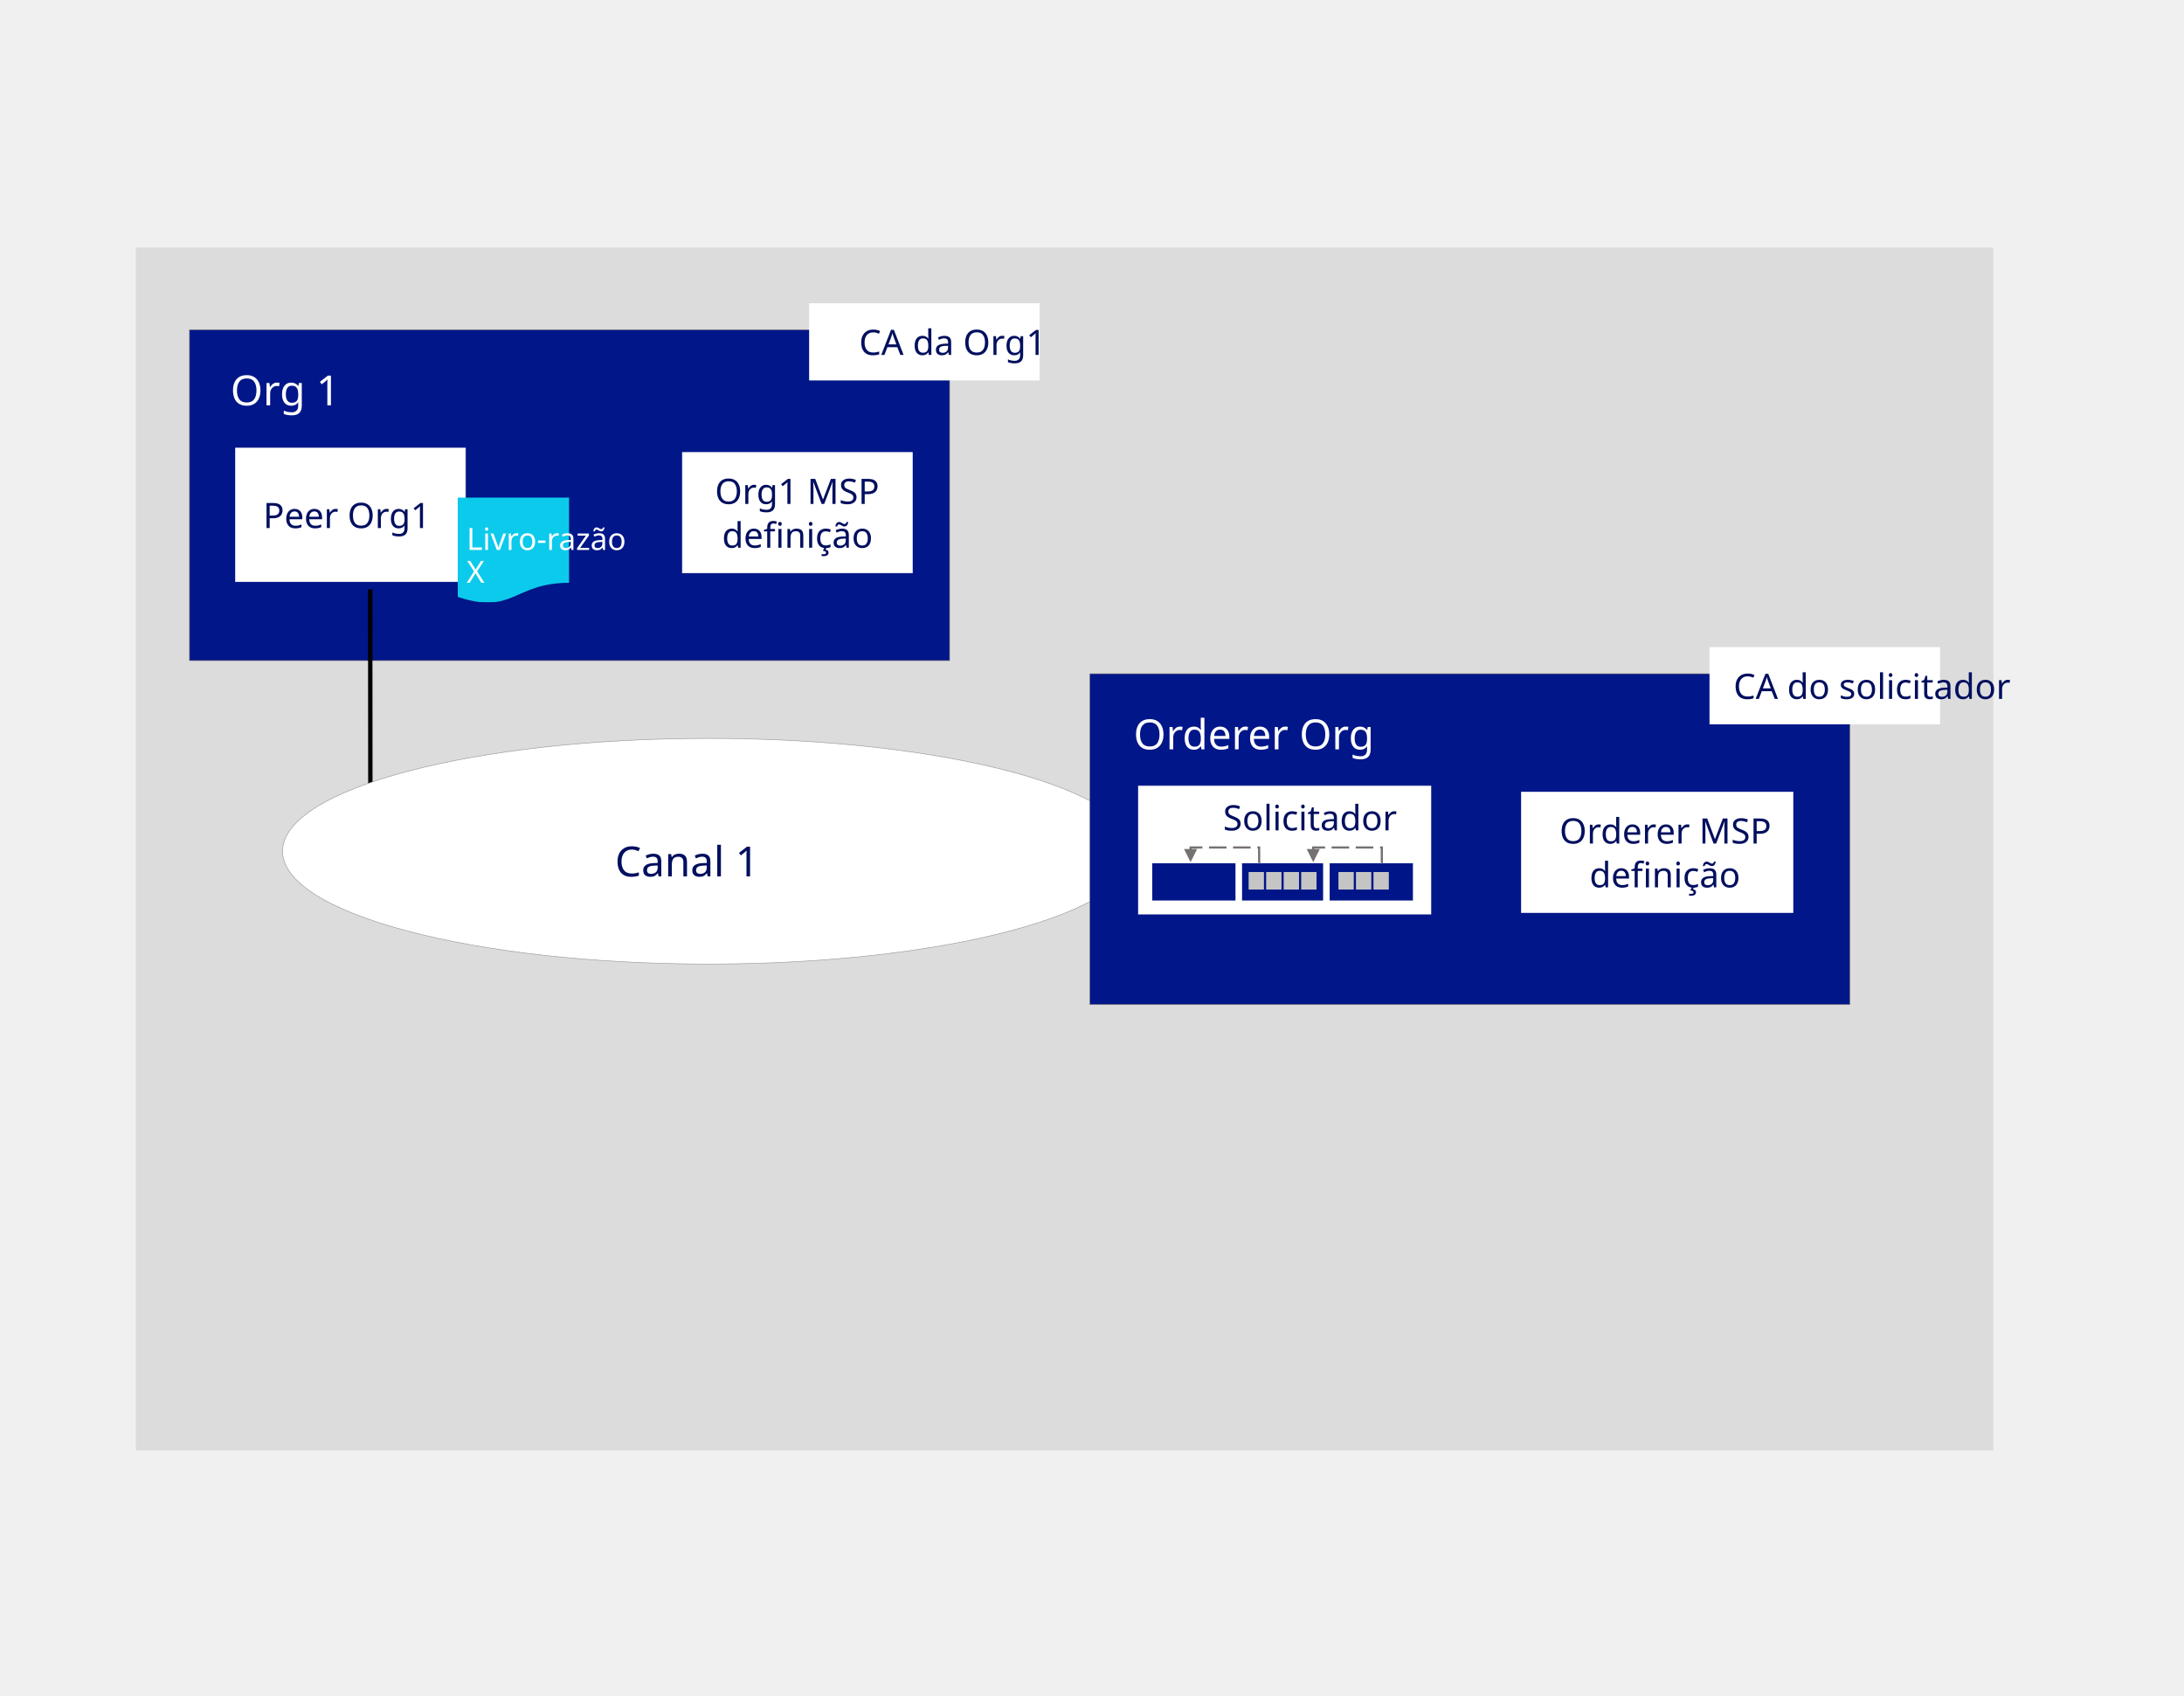
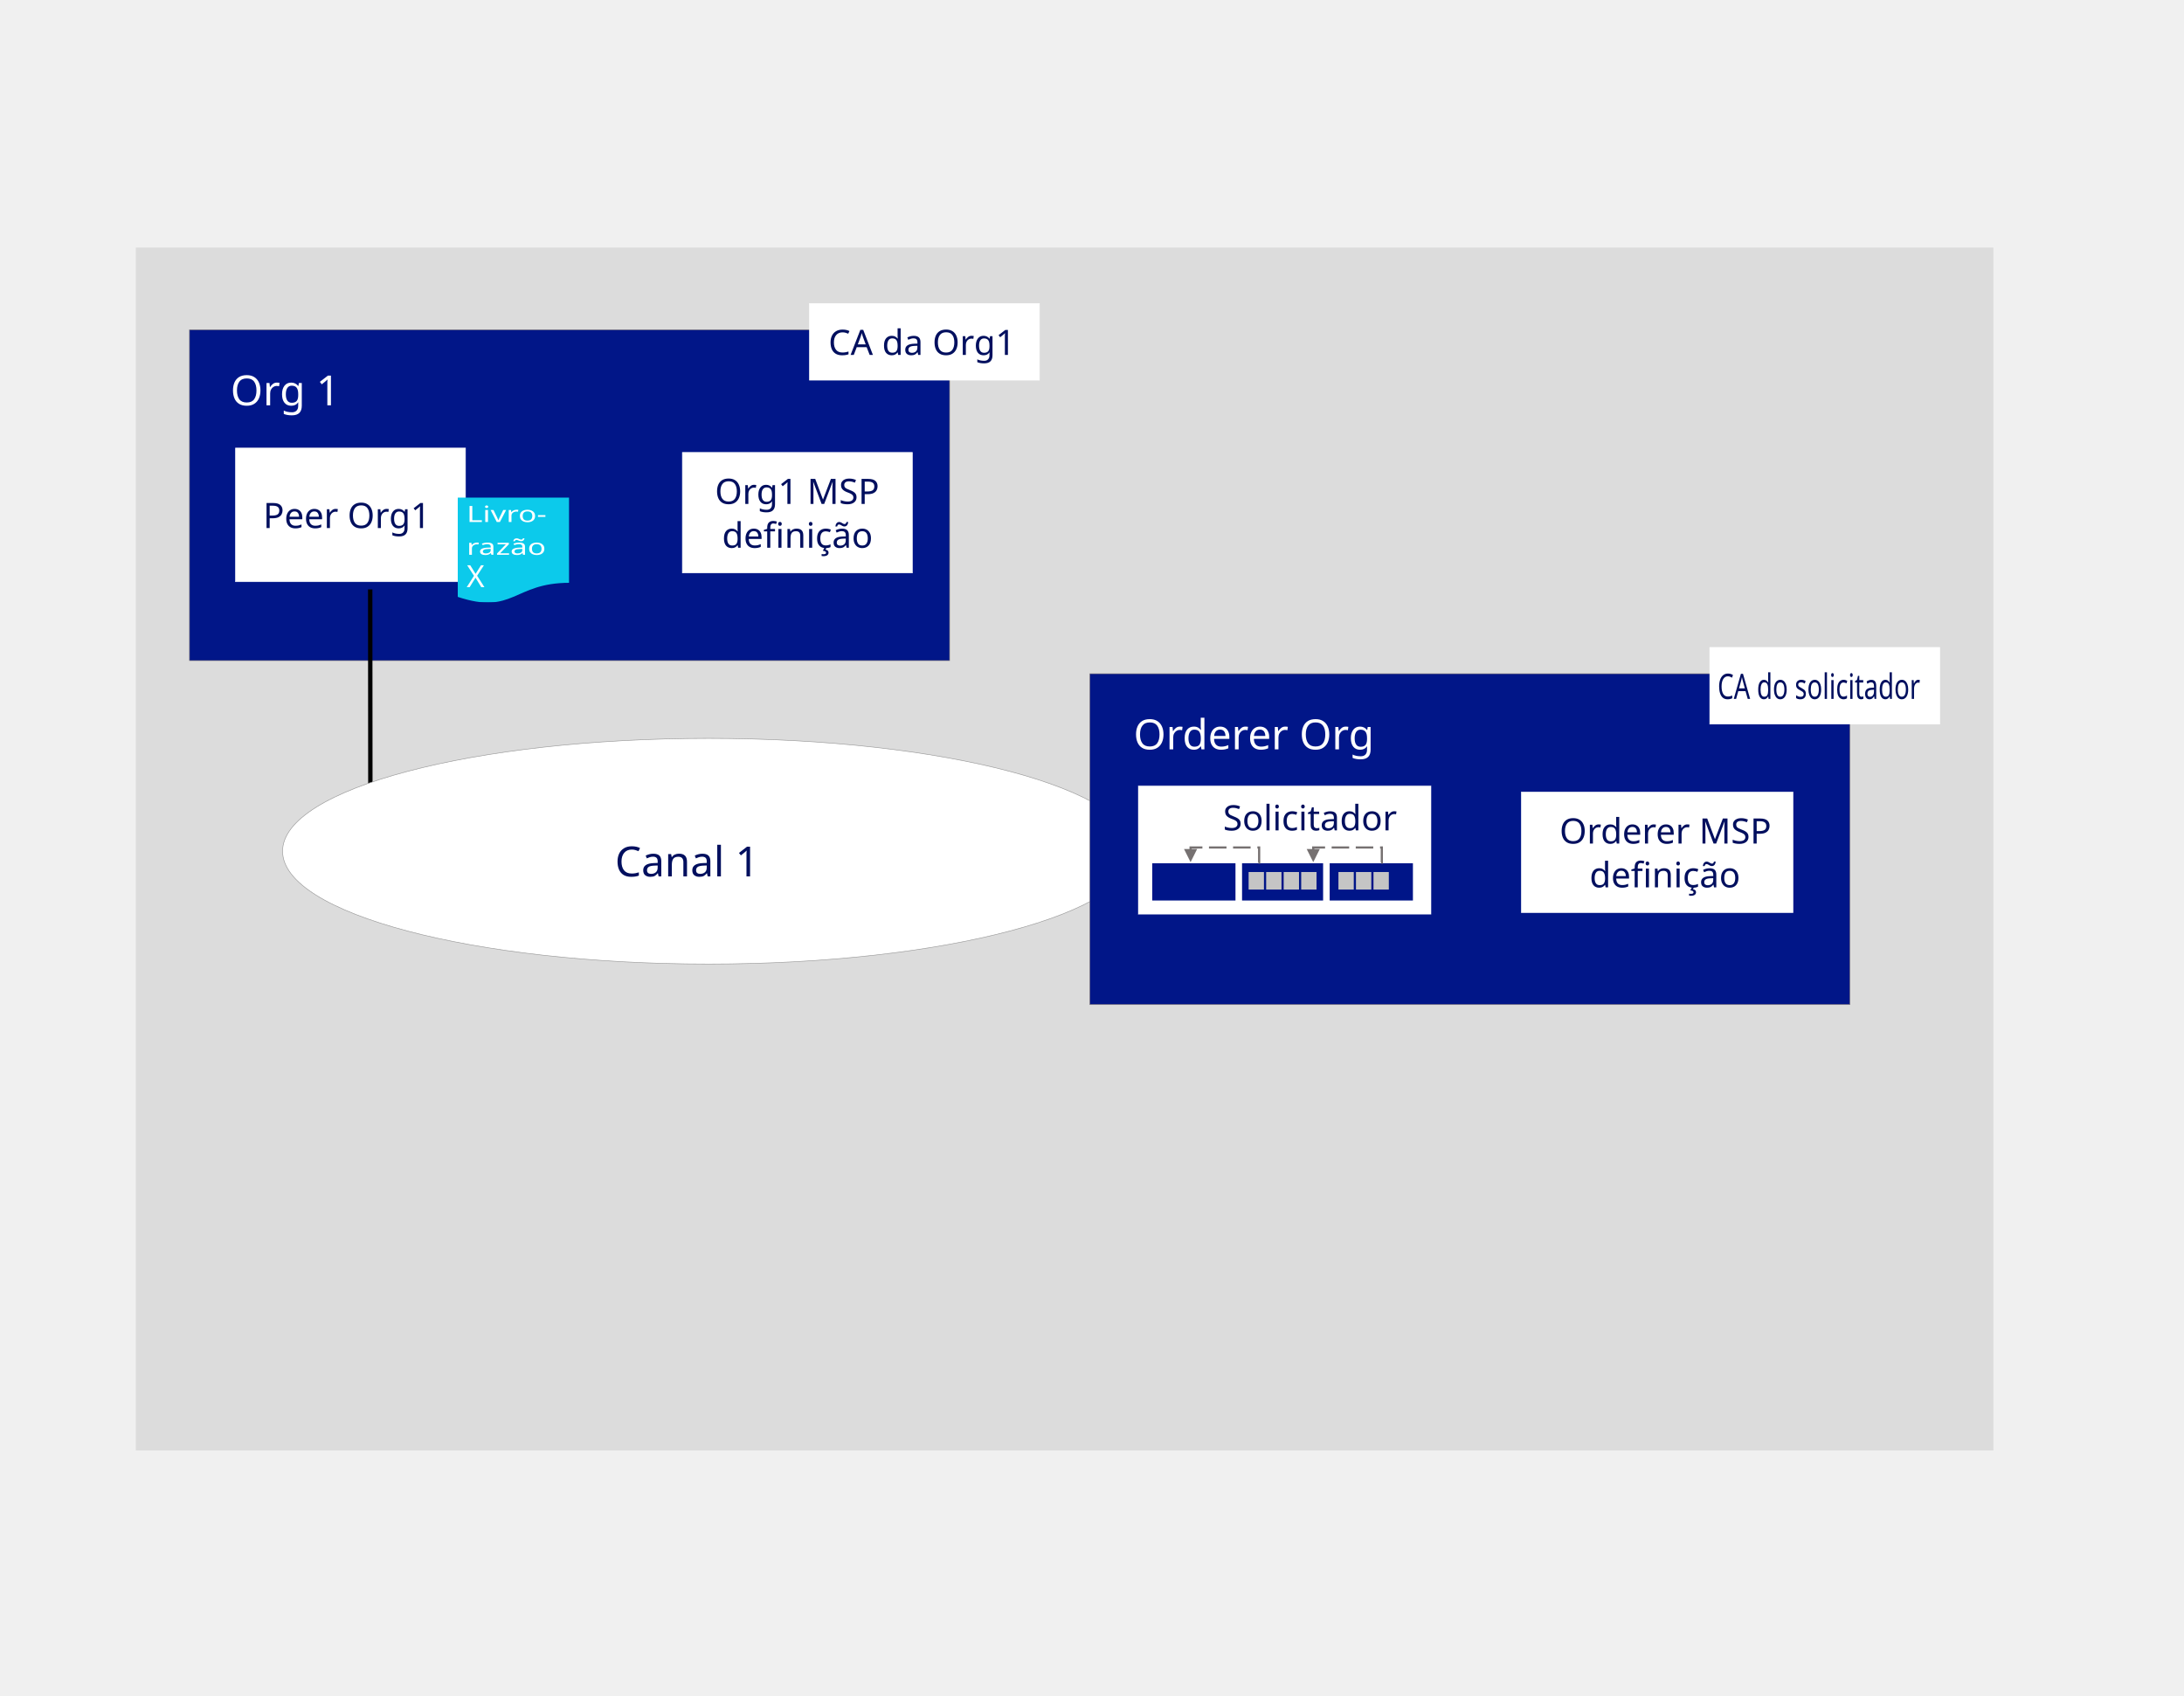
<svg xmlns="http://www.w3.org/2000/svg" version="1.1" id="Layer_1" x="0px" y="0px" viewBox="0 0 997 774" style="enable-background:new 0 0 997 774;" xml:space="preserve">
-   <style type="text/css">
+   <defs id="defs86" />
+   <style type="text/css" id="style3">
	.st0{fill:#DCDCDC;}
	.st1{fill:#5A6872;}
	.st2{fill:#011688;stroke:#857B7B;stroke-width:0.25;}
	.st3{fill:#FFFFFF;}
	.st4{font-family:'IBMPlexSans-Medium';}
	.st5{font-size:19px;}
	.st6{fill:#FFFFFF;stroke:#FFFFFF;stroke-width:0.25;}
	.st7{fill:#010F5E;}
	.st8{font-size:16px;}
	.st9{fill:#565656;stroke:#000000;stroke-miterlimit:10;}
	.st10{fill:#FFFFFF;stroke:#979797;stroke-width:0.25;}
	.st11{filter:url(#Adobe_OpacityMaskFilter);}
	.st12{mask:url(#mask-2_1_);fill:#0CCAEB;}
	.st13{font-size:14px;}
	.st14{filter:url(#Adobe_OpacityMaskFilter_1_);}
	.st15{mask:url(#mask-4_1_);fill:none;stroke:#001588;stroke-width:0.25;}
	.st16{fill:#001588;}
	.st17{fill:#C5C5C5;}
	.st18{fill:#767171;}
</style>
  <rect id="Rectangle" x="62" y="113" class="st0" width="848" height="549" />
  <g id="UI-Icon_x2F_checkmark--outline_x2F__x24_ui-05" transform="translate(321, 255)">
    <path id="Oval-2" class="st1" d="M8,14.5c3.6,0,6.5-2.9,6.5-6.5S11.6,1.5,8,1.5S1.5,4.4,1.5,8S4.4,14.5,8,14.5z M8,16   c-4.4,0-8-3.6-8-8s3.6-8,8-8s8,3.6,8,8S12.4,16,8,16z" />
    <polygon id="check" class="st1" points="11.3,4.7 12.7,6.1 6.8,12 3.3,8.6 4.7,7.2 6.8,9.2  " />
  </g>
  <rect id="Rectangle_1_" x="86.5" y="150.5" class="st2" width="347" height="151" />
-   <text transform="matrix(1 0 0 1 105.206 185)" class="st3 st4 st5">Org 1</text>
+   <text transform="matrix(1 0 0 1 105.206 185)" class="st3 st4 st5" id="text10">Org 1</text>
  <rect id="Rectangle_2_" x="369.5" y="138.5" class="st6" width="105" height="35" />
-   <text transform="matrix(1 0 0 1 392.176 162)" class="st7 st4 st8">CA da Org1</text>
+   <text class="st7 st4 st8" id="text13" x="378.176" y="162" style="font-size:16px;font-family:IBMPlexSans-Medium;fill:#010f5e">CA da Org1</text>
  <rect id="Rectangle_3_" x="311.5" y="206.5" class="st6" width="105" height="55" />
-   <text transform="matrix(1 0 0 1 326.368 230)" class="st7 st4 st8">Org1 MSP </text>
-   <text transform="matrix(1 0 0 1 329.616 250)" class="st7 st4 st8">definição</text>
+   <text transform="matrix(1 0 0 1 326.368 230)" class="st7 st4 st8" id="text16">Org1 MSP </text>
+   <text transform="matrix(1 0 0 1 329.616 250)" class="st7 st4 st8" id="text18">definição</text>
  <rect id="Rectangle_4_" x="107.5" y="204.5" class="st6" width="105" height="61" />
-   <text transform="matrix(1 0 0 1 120.124 241)" class="st7 st4 st8">Peer Org1</text>
+   <text transform="matrix(1 0 0 1 120.124 241)" class="st7 st4 st8" id="text21">Peer Org1</text>
  <path id="Line-2" class="st9" d="M168.6,401.5L168.5,270l0-0.5l1,0l0,0.5l0.1,131.5l4,0l-4.5,9l-4.5-9L168.6,401.5z" />
  <ellipse id="Oval" class="st10" cx="323.5" cy="388.5" rx="194.5" ry="51.5" />
-   <text transform="matrix(1 0 0 1 280.7465 400)" class="st7 st4 st5">Canal 1</text>
+   <text transform="matrix(1 0 0 1 280.7465 400)" class="st7 st4 st5" id="text25">Canal 1</text>
  <rect id="Rectangle_5_" x="497.5" y="307.5" class="st2" width="347" height="151" />
-   <text transform="matrix(1 0 0 1 517.447 342)" class="st3 st4 st5">Orderer Org</text>
+   <text transform="matrix(1 0 0 1 517.447 342)" class="st3 st4 st5" id="text28">Orderer Org</text>
  <rect id="Rectangle_6_" x="780.5" y="295.5" class="st6" width="105" height="35" />
-   <text transform="matrix(1 0 0 1 791.34 319)" class="st7 st4 st8">CA do solicitador</text>
+   <text transform="scale(0.8551658,1.169364)" class="st7 st4 st8" id="text31" x="916.868" y="272.798" style="font-size:13.683px;font-family:IBMPlexSans-Medium;fill:#010f5e">CA do solicitador</text>
  <rect id="Rectangle_7_" x="694.5" y="361.5" class="st6" width="124" height="55" />
-   <text transform="matrix(1 0 0 1 711.92 385)" class="st7 st4 st8">Orderer MSP </text>
-   <text transform="matrix(1 0 0 1 725.616 405)" class="st7 st4 st8">definição</text>
+   <text transform="matrix(1 0 0 1 711.92 385)" class="st7 st4 st8" id="text34">Orderer MSP </text>
+   <text transform="matrix(1 0 0 1 725.616 405)" class="st7 st4 st8" id="text36">definição</text>
  <g id="Group-3" transform="translate(208, 227)">
    <g id="Clip-2">
	</g>
-     <defs>
+     <defs id="defs40">
      <filter id="Adobe_OpacityMaskFilter" filterUnits="userSpaceOnUse" x="0.9" y="0" width="51" height="48">
-         <feColorMatrix type="matrix" values="1 0 0 0 0  0 1 0 0 0  0 0 1 0 0  0 0 0 1 0" />
+         <feColorMatrix type="matrix" values="1 0 0 0 0  0 1 0 0 0  0 0 1 0 0  0 0 0 1 0" id="feColorMatrix43" />
      </filter>
    </defs>
    <mask maskUnits="userSpaceOnUse" x="0.9" y="0" width="51" height="48" id="mask-2_1_">
-       <g class="st11">
+       <g class="st11" id="g46">
        <polygon id="path-1_1_" class="st3" points="0.9,0 51.9,0 51.9,48 0.9,48    " />
      </g>
    </mask>
-     <path id="Fill-1" class="st12" d="M0.9,0h51v39c-25.5,0-25.5,14.9-51,6.4V0z" />
+     <path id="Fill-1" class="st12" d="M0.9,0h51v39c-25.5,0-25.5,14.9-51,6.4V0z" mask="url(#mask-2_1_)" />
  </g>
-   <text transform="matrix(1 0 0 1 213 251)" class="st3 st4 st13">Livro-razão</text>
-   <text transform="matrix(1 0 0 1 256.6936 251)" class="st3 st4 st13"> </text>
-   <text transform="matrix(1 0 0 1 213 266)" class="st3 st4 st13">X</text>
+   <text class="st3 st4 st13" id="text50" x="182.172" y="278.566" style="font-style:normal;font-variant:normal;font-weight:normal;font-stretch:normal;font-size:11.974px;line-height:125%;font-family:IBMPlexSans-Medium;-inkscape-font-specification:'IBMPlexSans-Medium, Normal';text-align:start;writing-mode:lr-tb;text-anchor:start;fill:#ffffff" transform="scale(1.169226,0.8552664)">
+     <tspan id="tspan4216" x="182.172" y="278.566">Livro-</tspan>
+     <tspan id="tspan4218" x="182.172" y="296.066">razão</tspan>
+   </text>
+   <text transform="matrix(1 0 0 1 256.6936 251)" class="st3 st4 st13" id="text52"> </text>
+   <text class="st3 st4 st13" id="text54" x="213" y="268" style="font-size:14px;font-family:IBMPlexSans-Medium;fill:#ffffff">X</text>
  <g id="Group-18" transform="translate(518, 357)">
    <g id="Group-5">
      <polygon id="Fill-1_1_" class="st3" points="1.5,1.5 135.5,1.5 135.5,60.5 1.5,60.5   " />
      <g id="Clip-4">
		</g>
-       <defs>
+       <defs id="defs60">
        <filter id="Adobe_OpacityMaskFilter_1_" filterUnits="userSpaceOnUse" x="1.4" y="1.4" width="134.2" height="59.2">
-           <feColorMatrix type="matrix" values="1 0 0 0 0  0 1 0 0 0  0 0 1 0 0  0 0 0 1 0" />
+           <feColorMatrix type="matrix" values="1 0 0 0 0  0 1 0 0 0  0 0 1 0 0  0 0 0 1 0" id="feColorMatrix63" />
        </filter>
      </defs>
      <mask maskUnits="userSpaceOnUse" x="1.4" y="1.4" width="134.2" height="59.2" id="mask-4_1_">
-         <g class="st14">
+         <g class="st14" id="g66">
          <polygon id="path-3_1_" class="st3" points="0,62 137,62 137,0 0,0     " />
        </g>
      </mask>
-       <polygon id="Stroke-3" class="st15" points="1.5,60.5 135.5,60.5 135.5,1.5 1.5,1.5   " />
+       <polygon id="Stroke-3" class="st15" points="1.5,60.5 135.5,60.5 135.5,1.5 1.5,1.5   " mask="url(#mask-4_1_)" />
    </g>
    <polygon id="Fill-6" class="st16" points="8,54 46,54 46,37 8,37  " />
    <polygon id="Fill-7" class="st16" points="89,54 127,54 127,37 89,37  " />
    <polygon id="Fill-8" class="st16" points="49,54 86,54 86,37 49,37  " />
    <polygon id="Fill-9" class="st17" points="52,49 59,49 59,41 52,41  " />
    <polygon id="Fill-10" class="st17" points="60,49 67,49 67,41 60,41  " />
    <polygon id="Fill-11" class="st17" points="68,49 75,49 75,41 68,41  " />
    <polygon id="Fill-12" class="st17" points="76,49 83,49 83,41 76,41  " />
    <path id="Fill-13" class="st18" d="M56.5,36.2h0.3l-0.5,0.5v-6.9l0.5,0.5h-0.8v-1h1.3v7.9h-0.8V36.2z M44.9,30.3h8v-1h-8V30.3z    M33.9,30.3h8v-1h-8V30.3z M30.9,30.3h-5.4l0.5-0.5v1.7h-1v-2.2h5.9V30.3z M28.5,30.5l-3,6l-3-6H28.5z" />
    <path id="Fill-14" class="st18" d="M112.5,36.2h0.3l-0.5,0.5v-6.9l0.5,0.5h-0.8v-1h1.3v7.9h-0.8V36.2z M100.9,30.3h8v-1h-8V30.3z    M89.9,30.3h8v-1h-8V30.3z M86.9,30.3h-5.4l0.5-0.5v1.7h-1v-2.2h5.9V30.3z M84.5,30.5l-3,6l-3-6H84.5z" />
    <polygon id="Fill-15" class="st17" points="93,49 100,49 100,41 93,41  " />
    <polygon id="Fill-16" class="st17" points="101,49 108,49 108,41 101,41  " />
    <polygon id="Fill-17" class="st17" points="109,49 116,49 116,41 109,41  " />
  </g>
-   <text transform="matrix(1 0 0 1 558.324 379)" class="st7 st4 st8">Solicitador</text>
+   <text transform="matrix(1 0 0 1 558.324 379)" class="st7 st4 st8" id="text82">Solicitador</text>
</svg>
